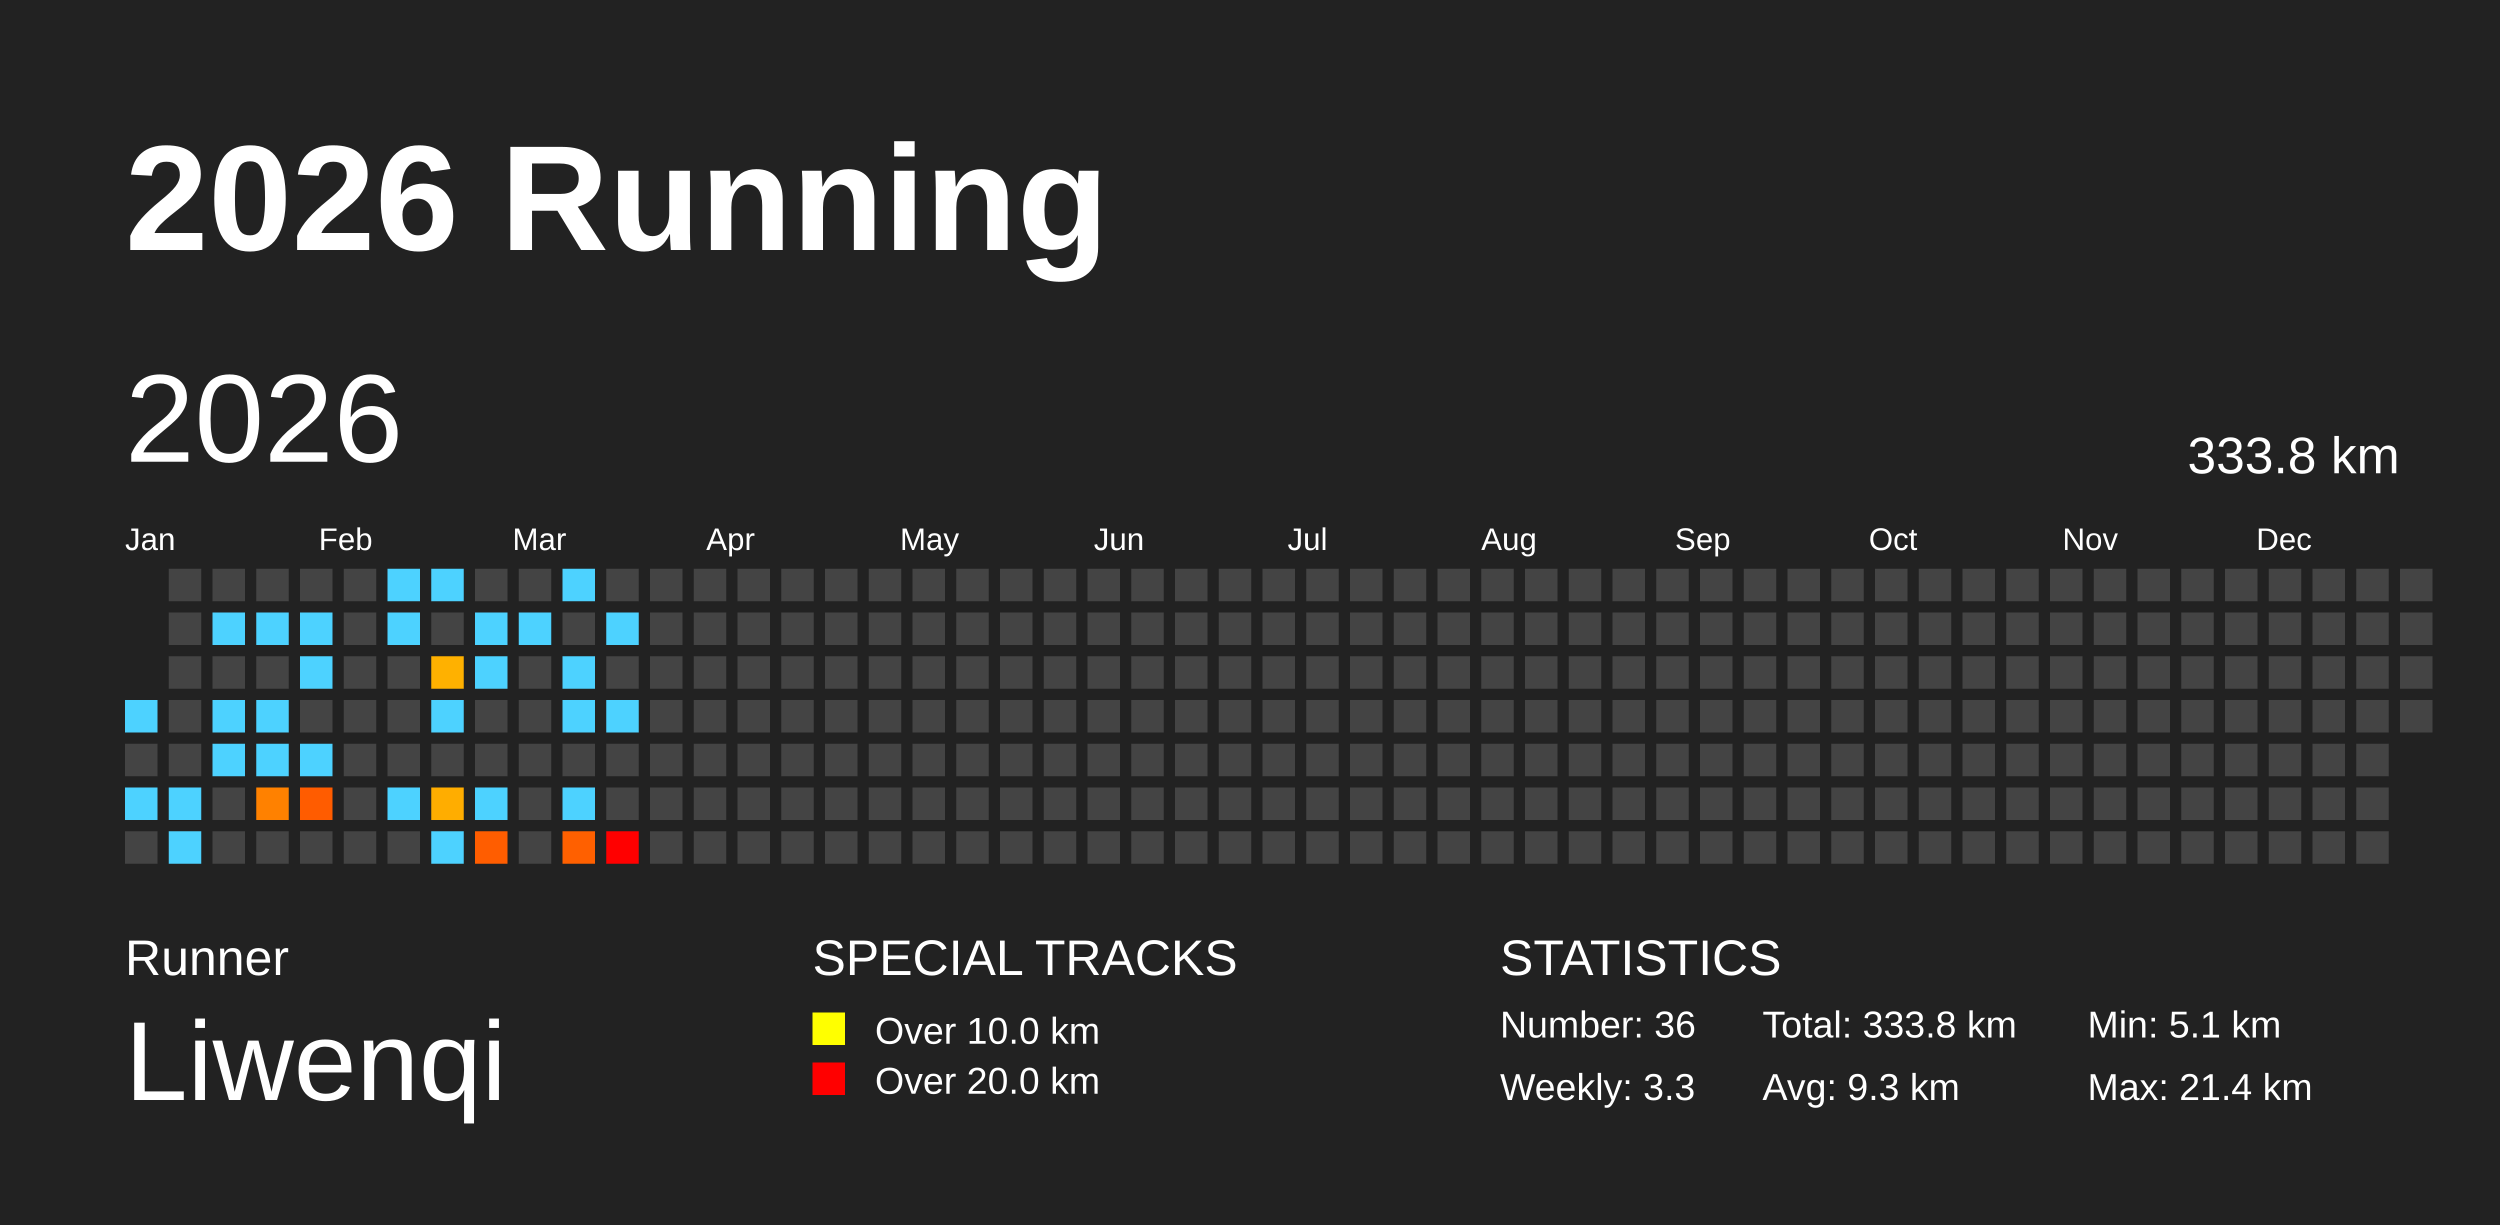
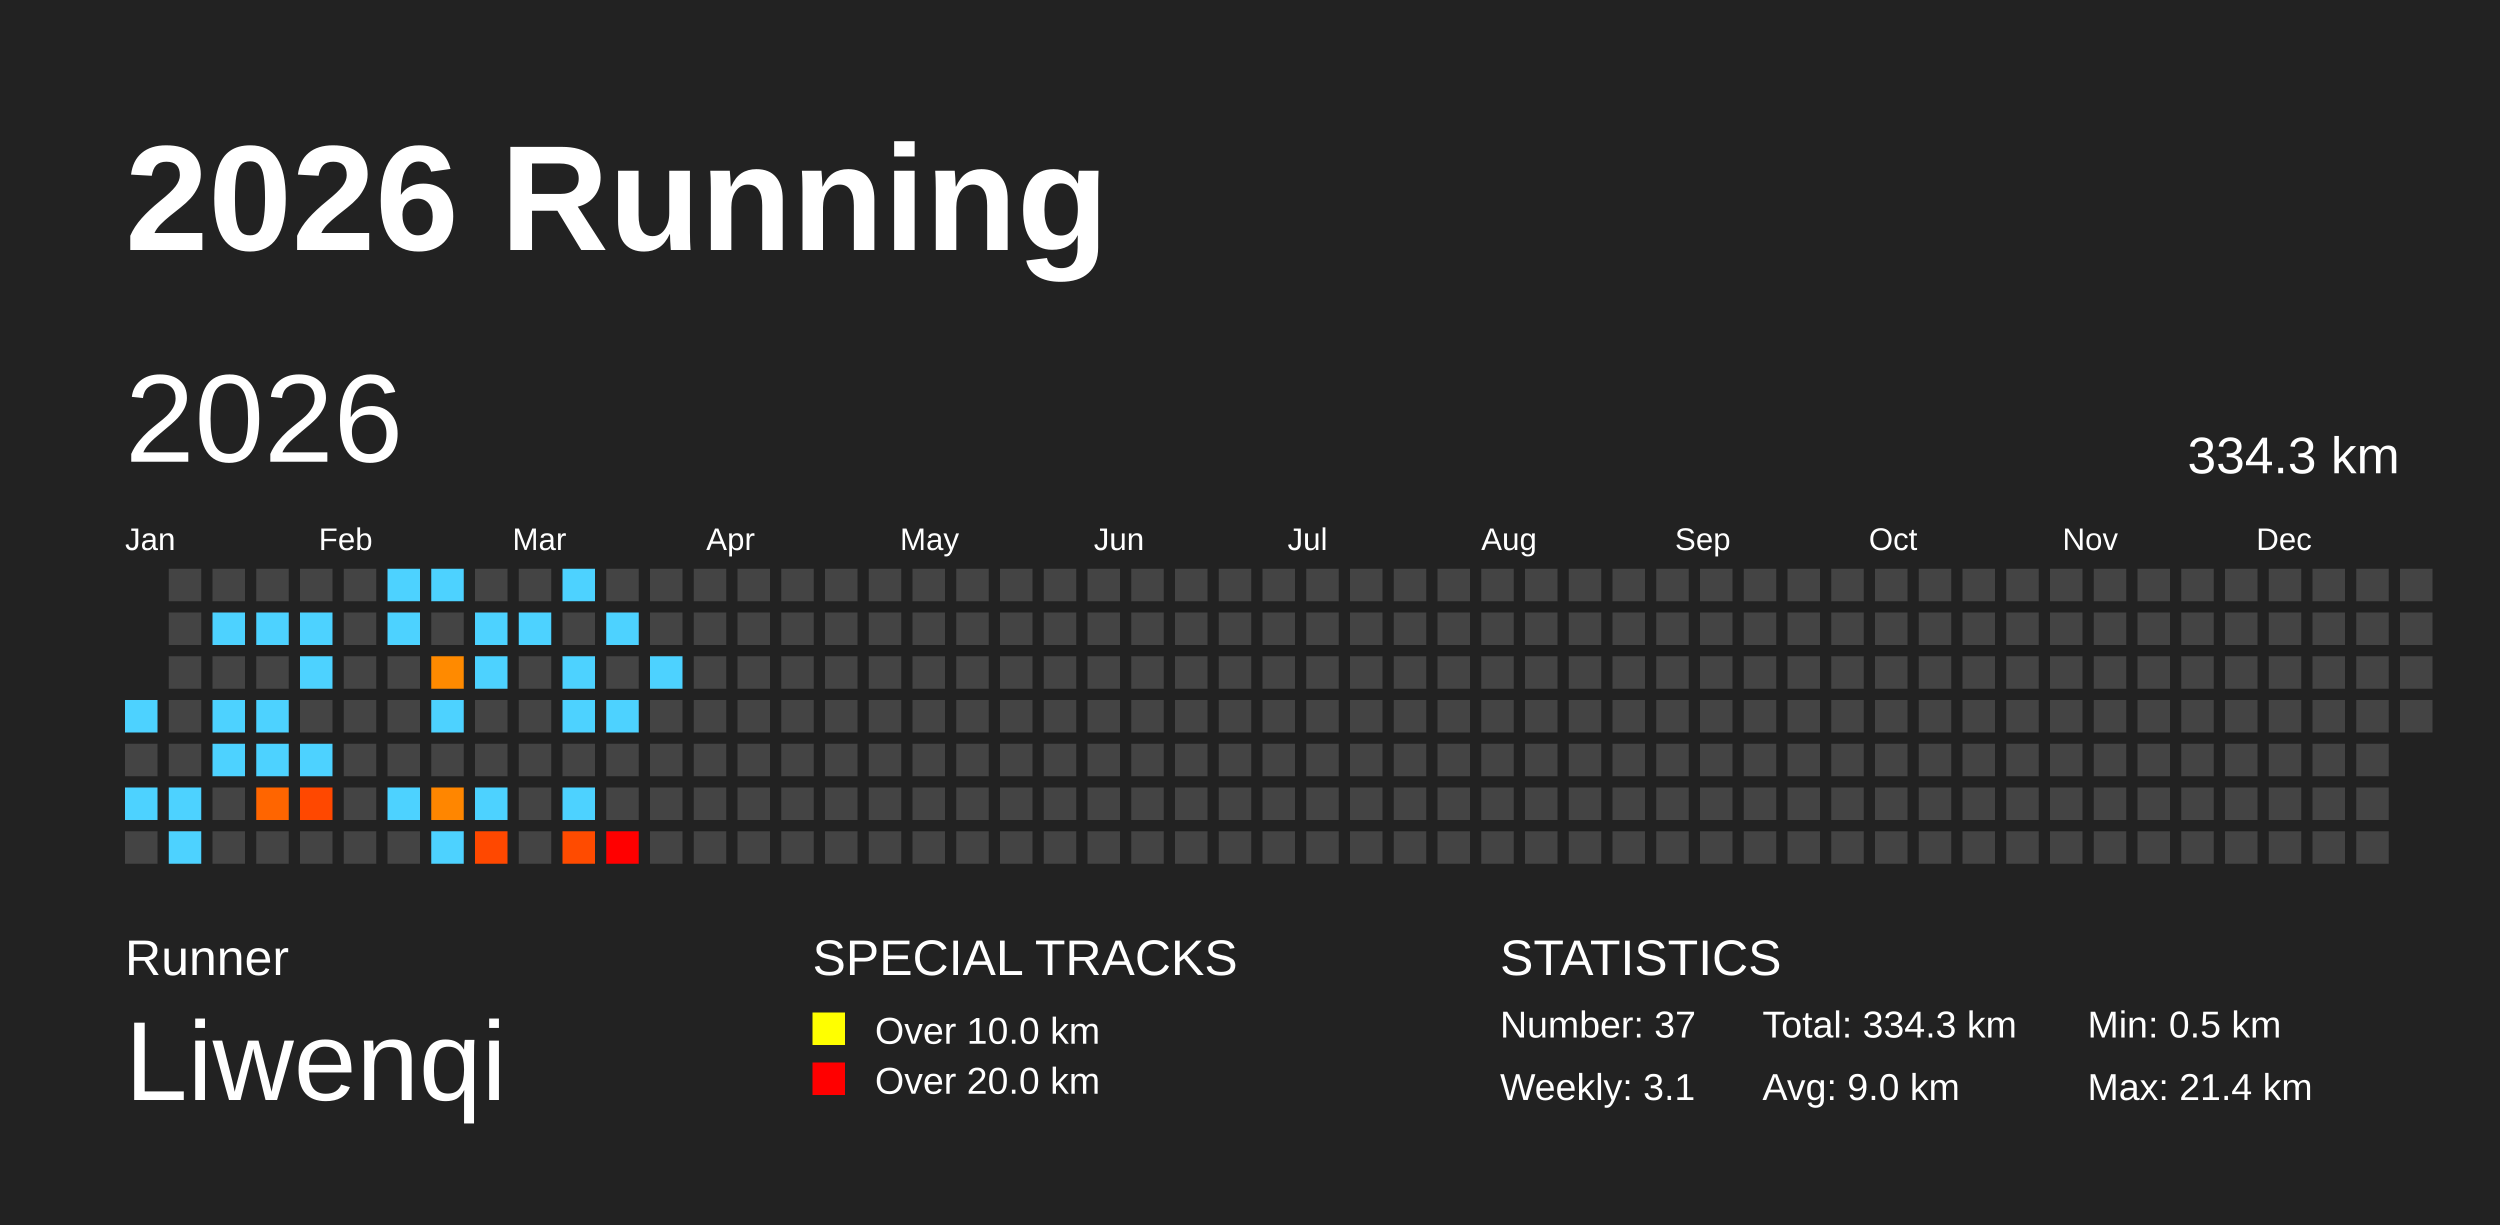
<svg xmlns="http://www.w3.org/2000/svg" baseProfile="full" height="98mm" version="1.1" viewBox="0,0,200,98" width="200mm">
  <defs />
  <rect fill="#222222" height="98" width="200" x="0" y="0" />
  <text fill="#FFFFFF" style="font-size:12px; font-family:Arial; font-weight:bold;" x="10" y="20">2026 Running</text>
  <text fill="#FFFFFF" style="font-size:4px; font-family:Arial" x="10" y="78">Runner</text>
  <text fill="#FFFFFF" style="font-size:9px; font-family:Arial" x="10" y="88">Liwenqi</text>
  <text fill="#FFFFFF" style="font-size:4px; font-family:Arial" x="65" y="78">SPECIAL TRACKS</text>
  <rect fill="yellow" height="2.6" width="2.6" x="65" y="81" />
  <text fill="#FFFFFF" style="font-size:3px; font-family:Arial" x="70" y="83.5">Over 10.0 km</text>
  <rect fill="red" height="2.6" width="2.6" x="65" y="85" />
  <text fill="#FFFFFF" style="font-size:3px; font-family:Arial" x="70" y="87.5">Over 20.0 km</text>
  <text fill="#FFFFFF" style="font-size:4px; font-family:Arial" x="120" y="78">STATISTICS</text>
-   <text fill="#FFFFFF" style="font-size:3px; font-family:Arial" x="120" y="83">Number: 36</text>
-   <text fill="#FFFFFF" style="font-size:3px; font-family:Arial" x="120" y="88">Weekly: 3.3</text>
-   <text fill="#FFFFFF" style="font-size:3px; font-family:Arial" x="141" y="83">Total: 333.8 km</text>
-   <text fill="#FFFFFF" style="font-size:3px; font-family:Arial" x="141" y="88">Avg: 9.3 km</text>
-   <text fill="#FFFFFF" style="font-size:3px; font-family:Arial" x="167" y="83">Min: 5.1 km</text>
+   <text fill="#FFFFFF" style="font-size:3px; font-family:Arial" x="120" y="83">Number: 37</text>
+   <text fill="#FFFFFF" style="font-size:3px; font-family:Arial" x="120" y="88">Weekly: 3.1</text>
+   <text fill="#FFFFFF" style="font-size:3px; font-family:Arial" x="141" y="83">Total: 334.3 km</text>
+   <text fill="#FFFFFF" style="font-size:3px; font-family:Arial" x="141" y="88">Avg: 9.0 km</text>
+   <text fill="#FFFFFF" style="font-size:3px; font-family:Arial" x="167" y="83">Min: 0.5 km</text>
  <text fill="#FFFFFF" style="font-size:3px; font-family:Arial" x="167" y="88">Max: 21.4 km</text>
  <text dominant-baseline="hanging" fill="#FFFFFF" style="font-size:10.0px; font-family:Arial;" x="10" y="30">2026</text>
-   <text dominant-baseline="hanging" fill="#FFFFFF" style="font-size:4.125px; font-family:Arial;" x="175" y="35">333.8 km</text>
+   <text dominant-baseline="hanging" fill="#FFFFFF" style="font-size:4.125px; font-family:Arial;" x="175" y="35">334.3 km</text>
  <text fill="#FFFFFF" style="font-size:2.5px; font-family:Arial" x="10.0" y="44">Jan</text>
  <text fill="#FFFFFF" style="font-size:2.5px; font-family:Arial" x="25.5" y="44">Feb</text>
  <text fill="#FFFFFF" style="font-size:2.5px; font-family:Arial" x="41.0" y="44">Mar</text>
  <text fill="#FFFFFF" style="font-size:2.5px; font-family:Arial" x="56.5" y="44">Apr</text>
  <text fill="#FFFFFF" style="font-size:2.5px; font-family:Arial" x="72.0" y="44">May</text>
  <text fill="#FFFFFF" style="font-size:2.5px; font-family:Arial" x="87.5" y="44">Jun</text>
  <text fill="#FFFFFF" style="font-size:2.5px; font-family:Arial" x="103.0" y="44">Jul</text>
  <text fill="#FFFFFF" style="font-size:2.5px; font-family:Arial" x="118.5" y="44">Aug</text>
  <text fill="#FFFFFF" style="font-size:2.5px; font-family:Arial" x="134.0" y="44">Sep</text>
  <text fill="#FFFFFF" style="font-size:2.5px; font-family:Arial" x="149.5" y="44">Oct</text>
  <text fill="#FFFFFF" style="font-size:2.5px; font-family:Arial" x="165.0" y="44">Nov</text>
  <text fill="#FFFFFF" style="font-size:2.5px; font-family:Arial" x="180.5" y="44">Dec</text>
  <rect fill="#4dd2ff" height="2.6" width="2.6" x="10.0" y="56.0" />
  <rect fill="#444444" height="2.6" width="2.6" x="10.0" y="59.5" />
  <rect fill="#4dd2ff" height="2.6" width="2.6" x="10.0" y="63.0" />
  <rect fill="#444444" height="2.6" width="2.6" x="10.0" y="66.5" />
  <rect fill="#444444" height="2.6" width="2.6" x="13.5" y="45.5" />
  <rect fill="#444444" height="2.6" width="2.6" x="13.5" y="49.0" />
  <rect fill="#444444" height="2.6" width="2.6" x="13.5" y="52.5" />
  <rect fill="#444444" height="2.6" width="2.6" x="13.5" y="56.0" />
  <rect fill="#444444" height="2.6" width="2.6" x="13.5" y="59.5" />
  <rect fill="#4dd2ff" height="2.6" width="2.6" x="13.5" y="63.0" />
  <rect fill="#4dd2ff" height="2.6" width="2.6" x="13.5" y="66.5" />
  <rect fill="#444444" height="2.6" width="2.6" x="17.0" y="45.5" />
  <rect fill="#4dd2ff" height="2.6" width="2.6" x="17.0" y="49.0" />
  <rect fill="#444444" height="2.6" width="2.6" x="17.0" y="52.5" />
  <rect fill="#4dd2ff" height="2.6" width="2.6" x="17.0" y="56.0" />
  <rect fill="#4dd2ff" height="2.6" width="2.6" x="17.0" y="59.5" />
  <rect fill="#444444" height="2.6" width="2.6" x="17.0" y="63.0" />
  <rect fill="#444444" height="2.6" width="2.6" x="17.0" y="66.5" />
  <rect fill="#444444" height="2.6" width="2.6" x="20.5" y="45.5" />
  <rect fill="#4dd2ff" height="2.6" width="2.6" x="20.5" y="49.0" />
  <rect fill="#444444" height="2.6" width="2.6" x="20.5" y="52.5" />
  <rect fill="#4dd2ff" height="2.6" width="2.6" x="20.5" y="56.0" />
  <rect fill="#4dd2ff" height="2.6" width="2.6" x="20.5" y="59.5" />
-   <rect fill="#ff8100" height="2.6" width="2.6" x="20.5" y="63.0" />
+   <rect fill="#ff6500" height="2.6" width="2.6" x="20.5" y="63.0" />
  <rect fill="#444444" height="2.6" width="2.6" x="20.5" y="66.5" />
  <rect fill="#444444" height="2.6" width="2.6" x="24.0" y="45.5" />
  <rect fill="#4dd2ff" height="2.6" width="2.6" x="24.0" y="49.0" />
  <rect fill="#4dd2ff" height="2.6" width="2.6" x="24.0" y="52.5" />
  <rect fill="#444444" height="2.6" width="2.6" x="24.0" y="56.0" />
  <rect fill="#4dd2ff" height="2.6" width="2.6" x="24.0" y="59.5" />
-   <rect fill="#ff5c00" height="2.6" width="2.6" x="24.0" y="63.0" />
+   <rect fill="#ff4800" height="2.6" width="2.6" x="24.0" y="63.0" />
  <rect fill="#444444" height="2.6" width="2.6" x="24.0" y="66.5" />
  <rect fill="#444444" height="2.6" width="2.6" x="27.5" y="45.5" />
  <rect fill="#444444" height="2.6" width="2.6" x="27.5" y="49.0" />
  <rect fill="#444444" height="2.6" width="2.6" x="27.5" y="52.5" />
  <rect fill="#444444" height="2.6" width="2.6" x="27.5" y="56.0" />
  <rect fill="#444444" height="2.6" width="2.6" x="27.5" y="59.5" />
  <rect fill="#444444" height="2.6" width="2.6" x="27.5" y="63.0" />
  <rect fill="#444444" height="2.6" width="2.6" x="27.5" y="66.5" />
  <rect fill="#4dd2ff" height="2.6" width="2.6" x="31.0" y="45.5" />
  <rect fill="#4dd2ff" height="2.6" width="2.6" x="31.0" y="49.0" />
  <rect fill="#444444" height="2.6" width="2.6" x="31.0" y="52.5" />
  <rect fill="#444444" height="2.6" width="2.6" x="31.0" y="56.0" />
  <rect fill="#444444" height="2.6" width="2.6" x="31.0" y="59.5" />
  <rect fill="#4dd2ff" height="2.6" width="2.6" x="31.0" y="63.0" />
  <rect fill="#444444" height="2.6" width="2.6" x="31.0" y="66.5" />
  <rect fill="#4dd2ff" height="2.6" width="2.6" x="34.5" y="45.5" />
  <rect fill="#444444" height="2.6" width="2.6" x="34.5" y="49.0" />
-   <rect fill="#ffb100" height="2.6" width="2.6" x="34.5" y="52.5" />
+   <rect fill="#ff8a00" height="2.6" width="2.6" x="34.5" y="52.5" />
  <rect fill="#4dd2ff" height="2.6" width="2.6" x="34.5" y="56.0" />
  <rect fill="#444444" height="2.6" width="2.6" x="34.5" y="59.5" />
-   <rect fill="#ffad00" height="2.6" width="2.6" x="34.5" y="63.0" />
+   <rect fill="#ff8600" height="2.6" width="2.6" x="34.5" y="63.0" />
  <rect fill="#4dd2ff" height="2.6" width="2.6" x="34.5" y="66.5" />
  <rect fill="#444444" height="2.6" width="2.6" x="38.0" y="45.5" />
  <rect fill="#4dd2ff" height="2.6" width="2.6" x="38.0" y="49.0" />
  <rect fill="#4dd2ff" height="2.6" width="2.6" x="38.0" y="52.5" />
  <rect fill="#444444" height="2.6" width="2.6" x="38.0" y="56.0" />
  <rect fill="#444444" height="2.6" width="2.6" x="38.0" y="59.5" />
  <rect fill="#4dd2ff" height="2.6" width="2.6" x="38.0" y="63.0" />
-   <rect fill="#ff5d00" height="2.6" width="2.6" x="38.0" y="66.5" />
+   <rect fill="#ff4800" height="2.6" width="2.6" x="38.0" y="66.5" />
  <rect fill="#444444" height="2.6" width="2.6" x="41.5" y="45.5" />
  <rect fill="#4dd2ff" height="2.6" width="2.6" x="41.5" y="49.0" />
  <rect fill="#444444" height="2.6" width="2.6" x="41.5" y="52.5" />
  <rect fill="#444444" height="2.6" width="2.6" x="41.5" y="56.0" />
  <rect fill="#444444" height="2.6" width="2.6" x="41.5" y="59.5" />
  <rect fill="#444444" height="2.6" width="2.6" x="41.5" y="63.0" />
  <rect fill="#444444" height="2.6" width="2.6" x="41.5" y="66.5" />
  <rect fill="#4dd2ff" height="2.6" width="2.6" x="45.0" y="45.5" />
  <rect fill="#444444" height="2.6" width="2.6" x="45.0" y="49.0" />
  <rect fill="#4dd2ff" height="2.6" width="2.6" x="45.0" y="52.5" />
  <rect fill="#4dd2ff" height="2.6" width="2.6" x="45.0" y="56.0" />
  <rect fill="#444444" height="2.6" width="2.6" x="45.0" y="59.5" />
  <rect fill="#4dd2ff" height="2.6" width="2.6" x="45.0" y="63.0" />
-   <rect fill="#ff6000" height="2.6" width="2.6" x="45.0" y="66.5" />
+   <rect fill="#ff4b00" height="2.6" width="2.6" x="45.0" y="66.5" />
  <rect fill="#444444" height="2.6" width="2.6" x="48.5" y="45.5" />
  <rect fill="#4dd2ff" height="2.6" width="2.6" x="48.5" y="49.0" />
  <rect fill="#444444" height="2.6" width="2.6" x="48.5" y="52.5" />
  <rect fill="#4dd2ff" height="2.6" width="2.6" x="48.5" y="56.0" />
  <rect fill="#444444" height="2.6" width="2.6" x="48.5" y="59.5" />
  <rect fill="#444444" height="2.6" width="2.6" x="48.5" y="63.0" />
  <rect fill="red" height="2.6" width="2.6" x="48.5" y="66.5" />
  <rect fill="#444444" height="2.6" width="2.6" x="52.0" y="45.5" />
  <rect fill="#444444" height="2.6" width="2.6" x="52.0" y="49.0" />
-   <rect fill="#444444" height="2.6" width="2.6" x="52.0" y="52.5" />
+   <rect fill="#4dd2ff" height="2.6" width="2.6" x="52.0" y="52.5" />
  <rect fill="#444444" height="2.6" width="2.6" x="52.0" y="56.0" />
  <rect fill="#444444" height="2.6" width="2.6" x="52.0" y="59.5" />
  <rect fill="#444444" height="2.6" width="2.6" x="52.0" y="63.0" />
  <rect fill="#444444" height="2.6" width="2.6" x="52.0" y="66.5" />
  <rect fill="#444444" height="2.6" width="2.6" x="55.5" y="45.5" />
  <rect fill="#444444" height="2.6" width="2.6" x="55.5" y="49.0" />
  <rect fill="#444444" height="2.6" width="2.6" x="55.5" y="52.5" />
  <rect fill="#444444" height="2.6" width="2.6" x="55.5" y="56.0" />
  <rect fill="#444444" height="2.6" width="2.6" x="55.5" y="59.5" />
  <rect fill="#444444" height="2.6" width="2.6" x="55.5" y="63.0" />
  <rect fill="#444444" height="2.6" width="2.6" x="55.5" y="66.5" />
  <rect fill="#444444" height="2.6" width="2.6" x="59.0" y="45.5" />
  <rect fill="#444444" height="2.6" width="2.6" x="59.0" y="49.0" />
  <rect fill="#444444" height="2.6" width="2.6" x="59.0" y="52.5" />
  <rect fill="#444444" height="2.6" width="2.6" x="59.0" y="56.0" />
  <rect fill="#444444" height="2.6" width="2.6" x="59.0" y="59.5" />
  <rect fill="#444444" height="2.6" width="2.6" x="59.0" y="63.0" />
  <rect fill="#444444" height="2.6" width="2.6" x="59.0" y="66.5" />
  <rect fill="#444444" height="2.6" width="2.6" x="62.5" y="45.5" />
  <rect fill="#444444" height="2.6" width="2.6" x="62.5" y="49.0" />
  <rect fill="#444444" height="2.6" width="2.6" x="62.5" y="52.5" />
  <rect fill="#444444" height="2.6" width="2.6" x="62.5" y="56.0" />
  <rect fill="#444444" height="2.6" width="2.6" x="62.5" y="59.5" />
  <rect fill="#444444" height="2.6" width="2.6" x="62.5" y="63.0" />
  <rect fill="#444444" height="2.6" width="2.6" x="62.5" y="66.5" />
  <rect fill="#444444" height="2.6" width="2.6" x="66.0" y="45.5" />
  <rect fill="#444444" height="2.6" width="2.6" x="66.0" y="49.0" />
  <rect fill="#444444" height="2.6" width="2.6" x="66.0" y="52.5" />
  <rect fill="#444444" height="2.6" width="2.6" x="66.0" y="56.0" />
  <rect fill="#444444" height="2.6" width="2.6" x="66.0" y="59.5" />
  <rect fill="#444444" height="2.6" width="2.6" x="66.0" y="63.0" />
  <rect fill="#444444" height="2.6" width="2.6" x="66.0" y="66.5" />
  <rect fill="#444444" height="2.6" width="2.6" x="69.5" y="45.5" />
  <rect fill="#444444" height="2.6" width="2.6" x="69.5" y="49.0" />
  <rect fill="#444444" height="2.6" width="2.6" x="69.5" y="52.5" />
  <rect fill="#444444" height="2.6" width="2.6" x="69.5" y="56.0" />
  <rect fill="#444444" height="2.6" width="2.6" x="69.5" y="59.5" />
  <rect fill="#444444" height="2.6" width="2.6" x="69.5" y="63.0" />
  <rect fill="#444444" height="2.6" width="2.6" x="69.5" y="66.5" />
  <rect fill="#444444" height="2.6" width="2.6" x="73.0" y="45.5" />
  <rect fill="#444444" height="2.6" width="2.6" x="73.0" y="49.0" />
  <rect fill="#444444" height="2.6" width="2.6" x="73.0" y="52.5" />
  <rect fill="#444444" height="2.6" width="2.6" x="73.0" y="56.0" />
  <rect fill="#444444" height="2.6" width="2.6" x="73.0" y="59.5" />
  <rect fill="#444444" height="2.6" width="2.6" x="73.0" y="63.0" />
  <rect fill="#444444" height="2.6" width="2.6" x="73.0" y="66.5" />
  <rect fill="#444444" height="2.6" width="2.6" x="76.5" y="45.5" />
  <rect fill="#444444" height="2.6" width="2.6" x="76.5" y="49.0" />
  <rect fill="#444444" height="2.6" width="2.6" x="76.5" y="52.5" />
  <rect fill="#444444" height="2.6" width="2.6" x="76.5" y="56.0" />
  <rect fill="#444444" height="2.6" width="2.6" x="76.5" y="59.5" />
  <rect fill="#444444" height="2.6" width="2.6" x="76.5" y="63.0" />
  <rect fill="#444444" height="2.6" width="2.6" x="76.5" y="66.5" />
  <rect fill="#444444" height="2.6" width="2.6" x="80.0" y="45.5" />
  <rect fill="#444444" height="2.6" width="2.6" x="80.0" y="49.0" />
  <rect fill="#444444" height="2.6" width="2.6" x="80.0" y="52.5" />
  <rect fill="#444444" height="2.6" width="2.6" x="80.0" y="56.0" />
  <rect fill="#444444" height="2.6" width="2.6" x="80.0" y="59.5" />
  <rect fill="#444444" height="2.6" width="2.6" x="80.0" y="63.0" />
  <rect fill="#444444" height="2.6" width="2.6" x="80.0" y="66.5" />
  <rect fill="#444444" height="2.6" width="2.6" x="83.5" y="45.5" />
  <rect fill="#444444" height="2.6" width="2.6" x="83.5" y="49.0" />
  <rect fill="#444444" height="2.6" width="2.6" x="83.5" y="52.5" />
  <rect fill="#444444" height="2.6" width="2.6" x="83.5" y="56.0" />
  <rect fill="#444444" height="2.6" width="2.6" x="83.5" y="59.5" />
  <rect fill="#444444" height="2.6" width="2.6" x="83.5" y="63.0" />
  <rect fill="#444444" height="2.6" width="2.6" x="83.5" y="66.5" />
  <rect fill="#444444" height="2.6" width="2.6" x="87.0" y="45.5" />
  <rect fill="#444444" height="2.6" width="2.6" x="87.0" y="49.0" />
  <rect fill="#444444" height="2.6" width="2.6" x="87.0" y="52.5" />
  <rect fill="#444444" height="2.6" width="2.6" x="87.0" y="56.0" />
  <rect fill="#444444" height="2.6" width="2.6" x="87.0" y="59.5" />
  <rect fill="#444444" height="2.6" width="2.6" x="87.0" y="63.0" />
  <rect fill="#444444" height="2.6" width="2.6" x="87.0" y="66.5" />
  <rect fill="#444444" height="2.6" width="2.6" x="90.5" y="45.5" />
  <rect fill="#444444" height="2.6" width="2.6" x="90.5" y="49.0" />
  <rect fill="#444444" height="2.6" width="2.6" x="90.5" y="52.5" />
  <rect fill="#444444" height="2.6" width="2.6" x="90.5" y="56.0" />
  <rect fill="#444444" height="2.6" width="2.6" x="90.5" y="59.5" />
  <rect fill="#444444" height="2.6" width="2.6" x="90.5" y="63.0" />
  <rect fill="#444444" height="2.6" width="2.6" x="90.5" y="66.5" />
  <rect fill="#444444" height="2.6" width="2.6" x="94.0" y="45.5" />
  <rect fill="#444444" height="2.6" width="2.6" x="94.0" y="49.0" />
  <rect fill="#444444" height="2.6" width="2.6" x="94.0" y="52.5" />
  <rect fill="#444444" height="2.6" width="2.6" x="94.0" y="56.0" />
  <rect fill="#444444" height="2.6" width="2.6" x="94.0" y="59.5" />
  <rect fill="#444444" height="2.6" width="2.6" x="94.0" y="63.0" />
  <rect fill="#444444" height="2.6" width="2.6" x="94.0" y="66.5" />
  <rect fill="#444444" height="2.6" width="2.6" x="97.5" y="45.5" />
  <rect fill="#444444" height="2.6" width="2.6" x="97.5" y="49.0" />
  <rect fill="#444444" height="2.6" width="2.6" x="97.5" y="52.5" />
  <rect fill="#444444" height="2.6" width="2.6" x="97.5" y="56.0" />
  <rect fill="#444444" height="2.6" width="2.6" x="97.5" y="59.5" />
  <rect fill="#444444" height="2.6" width="2.6" x="97.5" y="63.0" />
  <rect fill="#444444" height="2.6" width="2.6" x="97.5" y="66.5" />
  <rect fill="#444444" height="2.6" width="2.6" x="101.0" y="45.5" />
  <rect fill="#444444" height="2.6" width="2.6" x="101.0" y="49.0" />
  <rect fill="#444444" height="2.6" width="2.6" x="101.0" y="52.5" />
  <rect fill="#444444" height="2.6" width="2.6" x="101.0" y="56.0" />
  <rect fill="#444444" height="2.6" width="2.6" x="101.0" y="59.5" />
  <rect fill="#444444" height="2.6" width="2.6" x="101.0" y="63.0" />
  <rect fill="#444444" height="2.6" width="2.6" x="101.0" y="66.5" />
  <rect fill="#444444" height="2.6" width="2.6" x="104.5" y="45.5" />
  <rect fill="#444444" height="2.6" width="2.6" x="104.5" y="49.0" />
  <rect fill="#444444" height="2.6" width="2.6" x="104.5" y="52.5" />
  <rect fill="#444444" height="2.6" width="2.6" x="104.5" y="56.0" />
  <rect fill="#444444" height="2.6" width="2.6" x="104.5" y="59.5" />
  <rect fill="#444444" height="2.6" width="2.6" x="104.5" y="63.0" />
  <rect fill="#444444" height="2.6" width="2.6" x="104.5" y="66.5" />
  <rect fill="#444444" height="2.6" width="2.6" x="108.0" y="45.5" />
  <rect fill="#444444" height="2.6" width="2.6" x="108.0" y="49.0" />
  <rect fill="#444444" height="2.6" width="2.6" x="108.0" y="52.5" />
  <rect fill="#444444" height="2.6" width="2.6" x="108.0" y="56.0" />
  <rect fill="#444444" height="2.6" width="2.6" x="108.0" y="59.5" />
  <rect fill="#444444" height="2.6" width="2.6" x="108.0" y="63.0" />
  <rect fill="#444444" height="2.6" width="2.6" x="108.0" y="66.5" />
  <rect fill="#444444" height="2.6" width="2.6" x="111.5" y="45.5" />
  <rect fill="#444444" height="2.6" width="2.6" x="111.5" y="49.0" />
  <rect fill="#444444" height="2.6" width="2.6" x="111.5" y="52.5" />
  <rect fill="#444444" height="2.6" width="2.6" x="111.5" y="56.0" />
  <rect fill="#444444" height="2.6" width="2.6" x="111.5" y="59.5" />
  <rect fill="#444444" height="2.6" width="2.6" x="111.5" y="63.0" />
  <rect fill="#444444" height="2.6" width="2.6" x="111.5" y="66.5" />
  <rect fill="#444444" height="2.6" width="2.6" x="115.0" y="45.5" />
  <rect fill="#444444" height="2.6" width="2.6" x="115.0" y="49.0" />
  <rect fill="#444444" height="2.6" width="2.6" x="115.0" y="52.5" />
  <rect fill="#444444" height="2.6" width="2.6" x="115.0" y="56.0" />
  <rect fill="#444444" height="2.6" width="2.6" x="115.0" y="59.5" />
  <rect fill="#444444" height="2.6" width="2.6" x="115.0" y="63.0" />
  <rect fill="#444444" height="2.6" width="2.6" x="115.0" y="66.5" />
  <rect fill="#444444" height="2.6" width="2.6" x="118.5" y="45.5" />
  <rect fill="#444444" height="2.6" width="2.6" x="118.5" y="49.0" />
  <rect fill="#444444" height="2.6" width="2.6" x="118.5" y="52.5" />
  <rect fill="#444444" height="2.6" width="2.6" x="118.5" y="56.0" />
  <rect fill="#444444" height="2.6" width="2.6" x="118.5" y="59.5" />
  <rect fill="#444444" height="2.6" width="2.6" x="118.5" y="63.0" />
  <rect fill="#444444" height="2.6" width="2.6" x="118.5" y="66.5" />
  <rect fill="#444444" height="2.6" width="2.6" x="122.0" y="45.5" />
  <rect fill="#444444" height="2.6" width="2.6" x="122.0" y="49.0" />
  <rect fill="#444444" height="2.6" width="2.6" x="122.0" y="52.5" />
  <rect fill="#444444" height="2.6" width="2.6" x="122.0" y="56.0" />
  <rect fill="#444444" height="2.6" width="2.6" x="122.0" y="59.5" />
  <rect fill="#444444" height="2.6" width="2.6" x="122.0" y="63.0" />
  <rect fill="#444444" height="2.6" width="2.6" x="122.0" y="66.5" />
  <rect fill="#444444" height="2.6" width="2.6" x="125.5" y="45.5" />
  <rect fill="#444444" height="2.6" width="2.6" x="125.5" y="49.0" />
  <rect fill="#444444" height="2.6" width="2.6" x="125.5" y="52.5" />
  <rect fill="#444444" height="2.6" width="2.6" x="125.5" y="56.0" />
  <rect fill="#444444" height="2.6" width="2.6" x="125.5" y="59.5" />
  <rect fill="#444444" height="2.6" width="2.6" x="125.5" y="63.0" />
  <rect fill="#444444" height="2.6" width="2.6" x="125.5" y="66.5" />
  <rect fill="#444444" height="2.6" width="2.6" x="129.0" y="45.5" />
  <rect fill="#444444" height="2.6" width="2.6" x="129.0" y="49.0" />
  <rect fill="#444444" height="2.6" width="2.6" x="129.0" y="52.5" />
  <rect fill="#444444" height="2.6" width="2.6" x="129.0" y="56.0" />
  <rect fill="#444444" height="2.6" width="2.6" x="129.0" y="59.5" />
  <rect fill="#444444" height="2.6" width="2.6" x="129.0" y="63.0" />
  <rect fill="#444444" height="2.6" width="2.6" x="129.0" y="66.5" />
  <rect fill="#444444" height="2.6" width="2.6" x="132.5" y="45.5" />
  <rect fill="#444444" height="2.6" width="2.6" x="132.5" y="49.0" />
  <rect fill="#444444" height="2.6" width="2.6" x="132.5" y="52.5" />
  <rect fill="#444444" height="2.6" width="2.6" x="132.5" y="56.0" />
  <rect fill="#444444" height="2.6" width="2.6" x="132.5" y="59.5" />
  <rect fill="#444444" height="2.6" width="2.6" x="132.5" y="63.0" />
  <rect fill="#444444" height="2.6" width="2.6" x="132.5" y="66.5" />
  <rect fill="#444444" height="2.6" width="2.6" x="136.0" y="45.5" />
  <rect fill="#444444" height="2.6" width="2.6" x="136.0" y="49.0" />
  <rect fill="#444444" height="2.6" width="2.6" x="136.0" y="52.5" />
  <rect fill="#444444" height="2.6" width="2.6" x="136.0" y="56.0" />
  <rect fill="#444444" height="2.6" width="2.6" x="136.0" y="59.5" />
  <rect fill="#444444" height="2.6" width="2.6" x="136.0" y="63.0" />
  <rect fill="#444444" height="2.6" width="2.6" x="136.0" y="66.5" />
  <rect fill="#444444" height="2.6" width="2.6" x="139.5" y="45.5" />
  <rect fill="#444444" height="2.6" width="2.6" x="139.5" y="49.0" />
  <rect fill="#444444" height="2.6" width="2.6" x="139.5" y="52.5" />
  <rect fill="#444444" height="2.6" width="2.6" x="139.5" y="56.0" />
  <rect fill="#444444" height="2.6" width="2.6" x="139.5" y="59.5" />
  <rect fill="#444444" height="2.6" width="2.6" x="139.5" y="63.0" />
  <rect fill="#444444" height="2.6" width="2.6" x="139.5" y="66.5" />
  <rect fill="#444444" height="2.6" width="2.6" x="143.0" y="45.5" />
  <rect fill="#444444" height="2.6" width="2.6" x="143.0" y="49.0" />
  <rect fill="#444444" height="2.6" width="2.6" x="143.0" y="52.5" />
  <rect fill="#444444" height="2.6" width="2.6" x="143.0" y="56.0" />
  <rect fill="#444444" height="2.6" width="2.6" x="143.0" y="59.5" />
  <rect fill="#444444" height="2.6" width="2.6" x="143.0" y="63.0" />
  <rect fill="#444444" height="2.6" width="2.6" x="143.0" y="66.5" />
  <rect fill="#444444" height="2.6" width="2.6" x="146.5" y="45.5" />
  <rect fill="#444444" height="2.6" width="2.6" x="146.5" y="49.0" />
  <rect fill="#444444" height="2.6" width="2.6" x="146.5" y="52.5" />
  <rect fill="#444444" height="2.6" width="2.6" x="146.5" y="56.0" />
  <rect fill="#444444" height="2.6" width="2.6" x="146.5" y="59.5" />
  <rect fill="#444444" height="2.6" width="2.6" x="146.5" y="63.0" />
  <rect fill="#444444" height="2.6" width="2.6" x="146.5" y="66.5" />
  <rect fill="#444444" height="2.6" width="2.6" x="150.0" y="45.5" />
  <rect fill="#444444" height="2.6" width="2.6" x="150.0" y="49.0" />
  <rect fill="#444444" height="2.6" width="2.6" x="150.0" y="52.5" />
  <rect fill="#444444" height="2.6" width="2.6" x="150.0" y="56.0" />
  <rect fill="#444444" height="2.6" width="2.6" x="150.0" y="59.5" />
  <rect fill="#444444" height="2.6" width="2.6" x="150.0" y="63.0" />
  <rect fill="#444444" height="2.6" width="2.6" x="150.0" y="66.5" />
  <rect fill="#444444" height="2.6" width="2.6" x="153.5" y="45.5" />
  <rect fill="#444444" height="2.6" width="2.6" x="153.5" y="49.0" />
  <rect fill="#444444" height="2.6" width="2.6" x="153.5" y="52.5" />
  <rect fill="#444444" height="2.6" width="2.6" x="153.5" y="56.0" />
  <rect fill="#444444" height="2.6" width="2.6" x="153.5" y="59.5" />
  <rect fill="#444444" height="2.6" width="2.6" x="153.5" y="63.0" />
  <rect fill="#444444" height="2.6" width="2.6" x="153.5" y="66.5" />
  <rect fill="#444444" height="2.6" width="2.6" x="157.0" y="45.5" />
  <rect fill="#444444" height="2.6" width="2.6" x="157.0" y="49.0" />
  <rect fill="#444444" height="2.6" width="2.6" x="157.0" y="52.5" />
  <rect fill="#444444" height="2.6" width="2.6" x="157.0" y="56.0" />
  <rect fill="#444444" height="2.6" width="2.6" x="157.0" y="59.5" />
  <rect fill="#444444" height="2.6" width="2.6" x="157.0" y="63.0" />
  <rect fill="#444444" height="2.6" width="2.6" x="157.0" y="66.5" />
  <rect fill="#444444" height="2.6" width="2.6" x="160.5" y="45.5" />
  <rect fill="#444444" height="2.6" width="2.6" x="160.5" y="49.0" />
  <rect fill="#444444" height="2.6" width="2.6" x="160.5" y="52.5" />
  <rect fill="#444444" height="2.6" width="2.6" x="160.5" y="56.0" />
  <rect fill="#444444" height="2.6" width="2.6" x="160.5" y="59.5" />
  <rect fill="#444444" height="2.6" width="2.6" x="160.5" y="63.0" />
  <rect fill="#444444" height="2.6" width="2.6" x="160.5" y="66.5" />
  <rect fill="#444444" height="2.6" width="2.6" x="164.0" y="45.5" />
  <rect fill="#444444" height="2.6" width="2.6" x="164.0" y="49.0" />
  <rect fill="#444444" height="2.6" width="2.6" x="164.0" y="52.5" />
  <rect fill="#444444" height="2.6" width="2.6" x="164.0" y="56.0" />
  <rect fill="#444444" height="2.6" width="2.6" x="164.0" y="59.5" />
  <rect fill="#444444" height="2.6" width="2.6" x="164.0" y="63.0" />
  <rect fill="#444444" height="2.6" width="2.6" x="164.0" y="66.5" />
  <rect fill="#444444" height="2.6" width="2.6" x="167.5" y="45.5" />
  <rect fill="#444444" height="2.6" width="2.6" x="167.5" y="49.0" />
  <rect fill="#444444" height="2.6" width="2.6" x="167.5" y="52.5" />
  <rect fill="#444444" height="2.6" width="2.6" x="167.5" y="56.0" />
  <rect fill="#444444" height="2.6" width="2.6" x="167.5" y="59.5" />
  <rect fill="#444444" height="2.6" width="2.6" x="167.5" y="63.0" />
  <rect fill="#444444" height="2.6" width="2.6" x="167.5" y="66.5" />
  <rect fill="#444444" height="2.6" width="2.6" x="171.0" y="45.5" />
  <rect fill="#444444" height="2.6" width="2.6" x="171.0" y="49.0" />
  <rect fill="#444444" height="2.6" width="2.6" x="171.0" y="52.5" />
  <rect fill="#444444" height="2.6" width="2.6" x="171.0" y="56.0" />
  <rect fill="#444444" height="2.6" width="2.6" x="171.0" y="59.5" />
  <rect fill="#444444" height="2.6" width="2.6" x="171.0" y="63.0" />
  <rect fill="#444444" height="2.6" width="2.6" x="171.0" y="66.5" />
  <rect fill="#444444" height="2.6" width="2.6" x="174.5" y="45.5" />
  <rect fill="#444444" height="2.6" width="2.6" x="174.5" y="49.0" />
  <rect fill="#444444" height="2.6" width="2.6" x="174.5" y="52.5" />
  <rect fill="#444444" height="2.6" width="2.6" x="174.5" y="56.0" />
  <rect fill="#444444" height="2.6" width="2.6" x="174.5" y="59.5" />
  <rect fill="#444444" height="2.6" width="2.6" x="174.5" y="63.0" />
  <rect fill="#444444" height="2.6" width="2.6" x="174.5" y="66.5" />
  <rect fill="#444444" height="2.6" width="2.6" x="178.0" y="45.5" />
  <rect fill="#444444" height="2.6" width="2.6" x="178.0" y="49.0" />
  <rect fill="#444444" height="2.6" width="2.6" x="178.0" y="52.5" />
  <rect fill="#444444" height="2.6" width="2.6" x="178.0" y="56.0" />
  <rect fill="#444444" height="2.6" width="2.6" x="178.0" y="59.5" />
  <rect fill="#444444" height="2.6" width="2.6" x="178.0" y="63.0" />
  <rect fill="#444444" height="2.6" width="2.6" x="178.0" y="66.5" />
  <rect fill="#444444" height="2.6" width="2.6" x="181.5" y="45.5" />
  <rect fill="#444444" height="2.6" width="2.6" x="181.5" y="49.0" />
  <rect fill="#444444" height="2.6" width="2.6" x="181.5" y="52.5" />
  <rect fill="#444444" height="2.6" width="2.6" x="181.5" y="56.0" />
  <rect fill="#444444" height="2.6" width="2.6" x="181.5" y="59.5" />
  <rect fill="#444444" height="2.6" width="2.6" x="181.5" y="63.0" />
  <rect fill="#444444" height="2.6" width="2.6" x="181.5" y="66.5" />
  <rect fill="#444444" height="2.6" width="2.6" x="185.0" y="45.5" />
  <rect fill="#444444" height="2.6" width="2.6" x="185.0" y="49.0" />
  <rect fill="#444444" height="2.6" width="2.6" x="185.0" y="52.5" />
  <rect fill="#444444" height="2.6" width="2.6" x="185.0" y="56.0" />
  <rect fill="#444444" height="2.6" width="2.6" x="185.0" y="59.5" />
  <rect fill="#444444" height="2.6" width="2.6" x="185.0" y="63.0" />
  <rect fill="#444444" height="2.6" width="2.6" x="185.0" y="66.5" />
  <rect fill="#444444" height="2.6" width="2.6" x="188.5" y="45.5" />
  <rect fill="#444444" height="2.6" width="2.6" x="188.5" y="49.0" />
  <rect fill="#444444" height="2.6" width="2.6" x="188.5" y="52.5" />
  <rect fill="#444444" height="2.6" width="2.6" x="188.5" y="56.0" />
  <rect fill="#444444" height="2.6" width="2.6" x="188.5" y="59.5" />
  <rect fill="#444444" height="2.6" width="2.6" x="188.5" y="63.0" />
  <rect fill="#444444" height="2.6" width="2.6" x="188.5" y="66.5" />
  <rect fill="#444444" height="2.6" width="2.6" x="192.0" y="45.5" />
  <rect fill="#444444" height="2.6" width="2.6" x="192.0" y="49.0" />
  <rect fill="#444444" height="2.6" width="2.6" x="192.0" y="52.5" />
  <rect fill="#444444" height="2.6" width="2.6" x="192.0" y="56.0" />
</svg>
